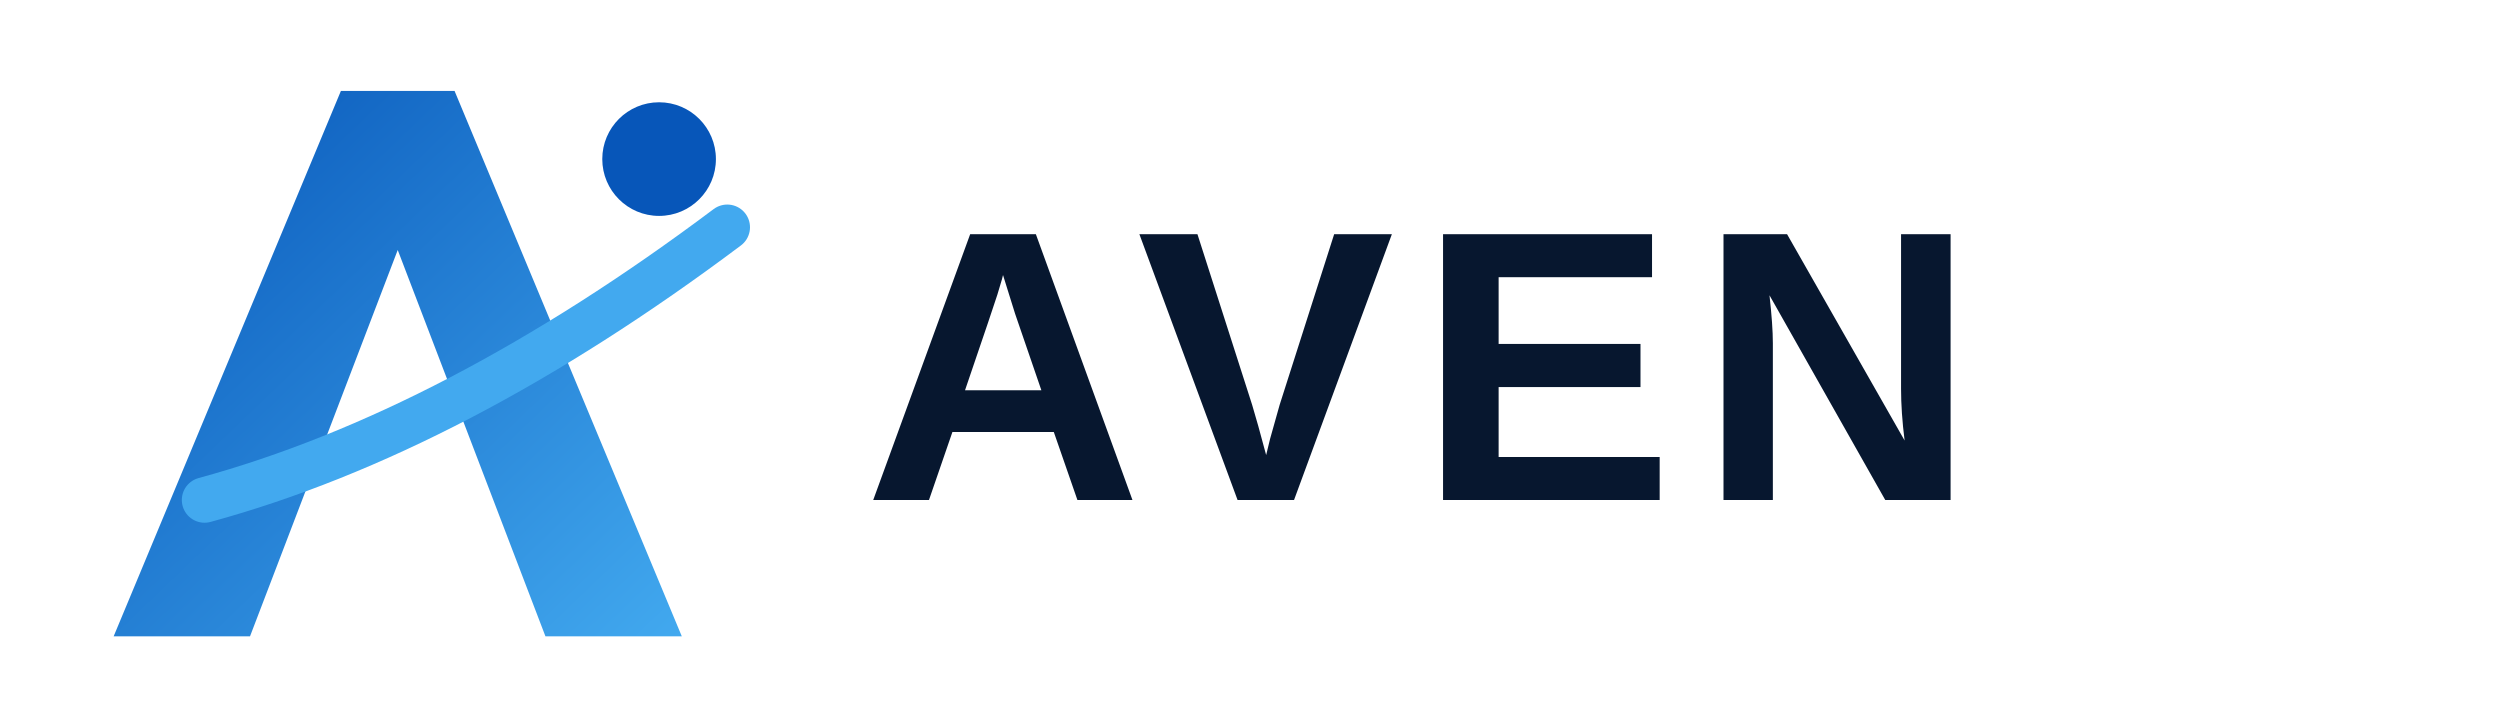
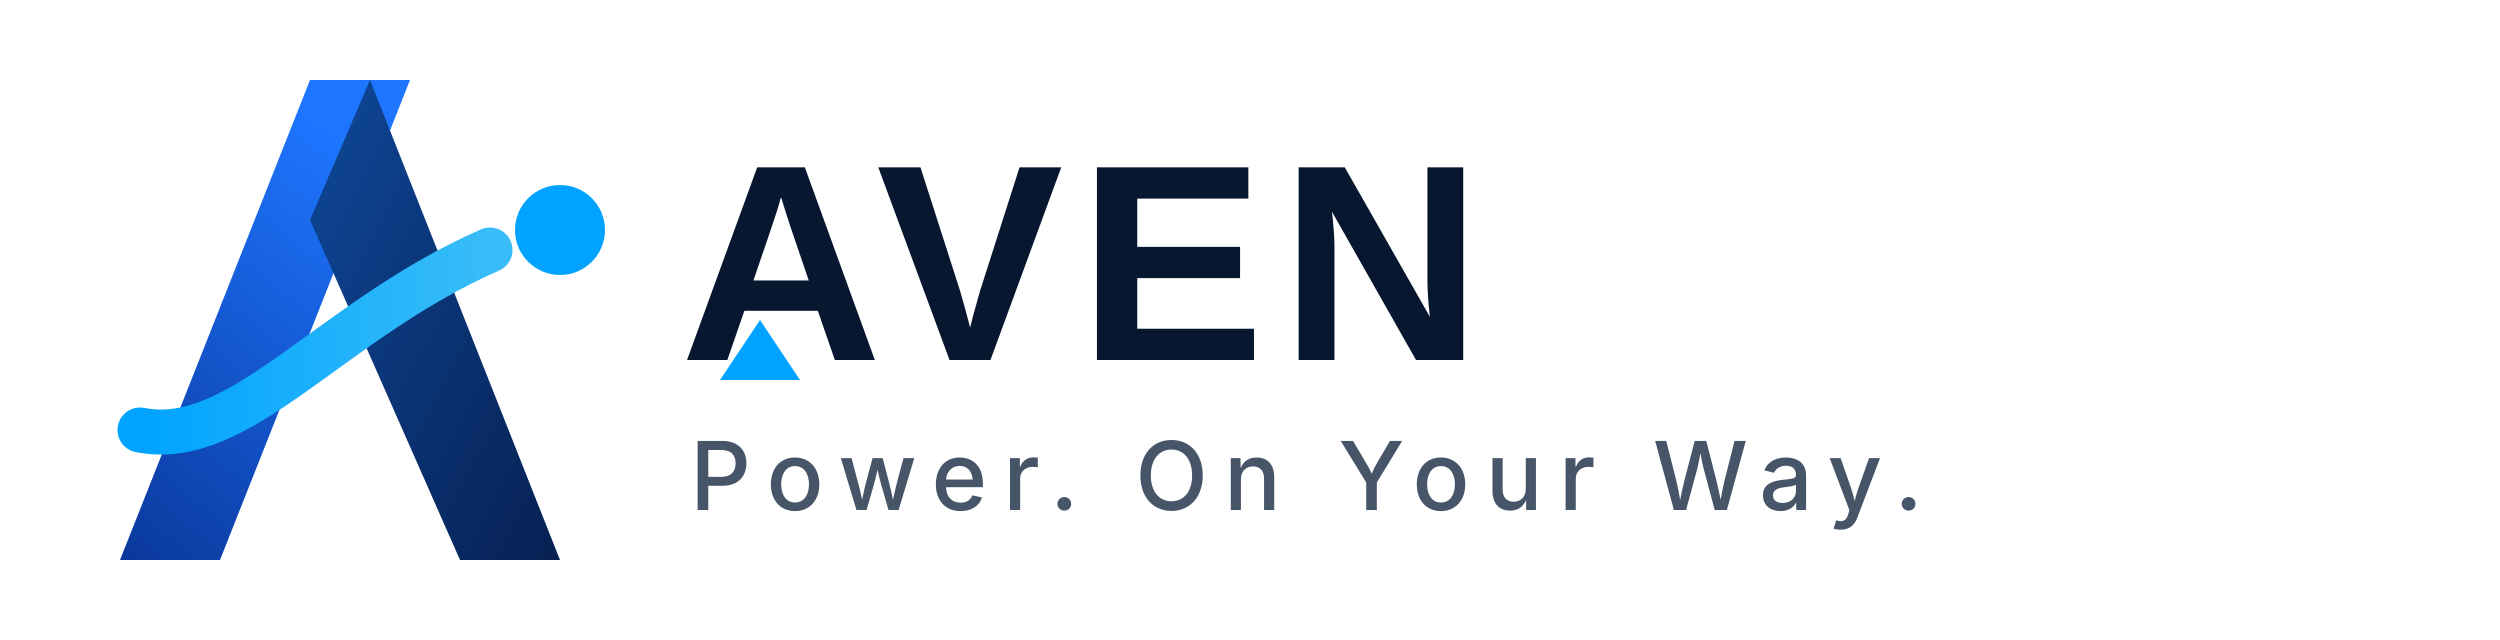
- <svg xmlns="http://www.w3.org/2000/svg" viewBox="0 0 220 64" role="img" aria-label="AVEN">
+ <svg xmlns="http://www.w3.org/2000/svg" viewBox="0 0 250 64" role="img" aria-label="AVEN - Power. On Your Way.">
  <defs>
-     <linearGradient id="g" x1="0" y1="0" x2="1" y2="1">
-       <stop offset="0" stop-color="#0756B9" />
-       <stop offset="1" stop-color="#42A9EF" />
+     <linearGradient id="avenBlue1" x1="0%" y1="100%" x2="50%" y2="0%">
+       <stop offset="0%" stop-color="#0A389C" />
+       <stop offset="100%" stop-color="#1E75FF" />
+     </linearGradient>
+     <linearGradient id="avenBlue2" x1="0%" y1="0%" x2="100%" y2="100%">
+       <stop offset="0%" stop-color="#0E4899" />
+       <stop offset="100%" stop-color="#072052" />
+     </linearGradient>
+     <linearGradient id="waveGrad" x1="0%" y1="0%" x2="100%" y2="0%">
+       <stop offset="0%" stop-color="#00A3FF" />
+       <stop offset="100%" stop-color="#38BDF8" />
    </linearGradient>
  </defs>
-   <path d="M10 56 L30 8 H40 L60 56 H48 L35 22 L22 56 Z" fill="url(#g)" />
-   <path d="M18 44 Q40 38 64 20" stroke="#42A9EF" stroke-width="4" fill="none" stroke-linecap="round" />
-   <circle cx="58" cy="14" r="5" fill="#0756B9" />
-   <text x="76" y="44" font-family="Poppins,Arial,sans-serif" font-weight="700" font-size="34" letter-spacing="2" fill="#07172F">AVEN</text>
+   <path d="M 12 56 L 31 8 L 41 8 L 22 56 Z" fill="url(#avenBlue1)" />
+   <path d="M 37 8 L 56 56 L 46 56 L 31 22 Z" fill="url(#avenBlue2)" />
+   <path d="M 14 43 C 24 45, 33 32, 49 25" stroke="url(#waveGrad)" stroke-width="4.5" stroke-linecap="round" fill="none" />
+   <circle cx="56" cy="23" r="4.5" fill="#00A3FF" />
+   <text x="68" y="36" font-family="'Poppins','Montserrat',Arial,sans-serif" font-weight="800" font-size="28" letter-spacing="1.5" fill="#07172F">AVEN</text>
+   <polygon points="76,32 72,38 80,38" fill="#00A3FF" />
+   <text x="69" y="51" font-family="'Inter',Arial,sans-serif" font-weight="500" font-size="9.5" letter-spacing="1.6" fill="#475569">Power. On Your Way.</text>
</svg>
